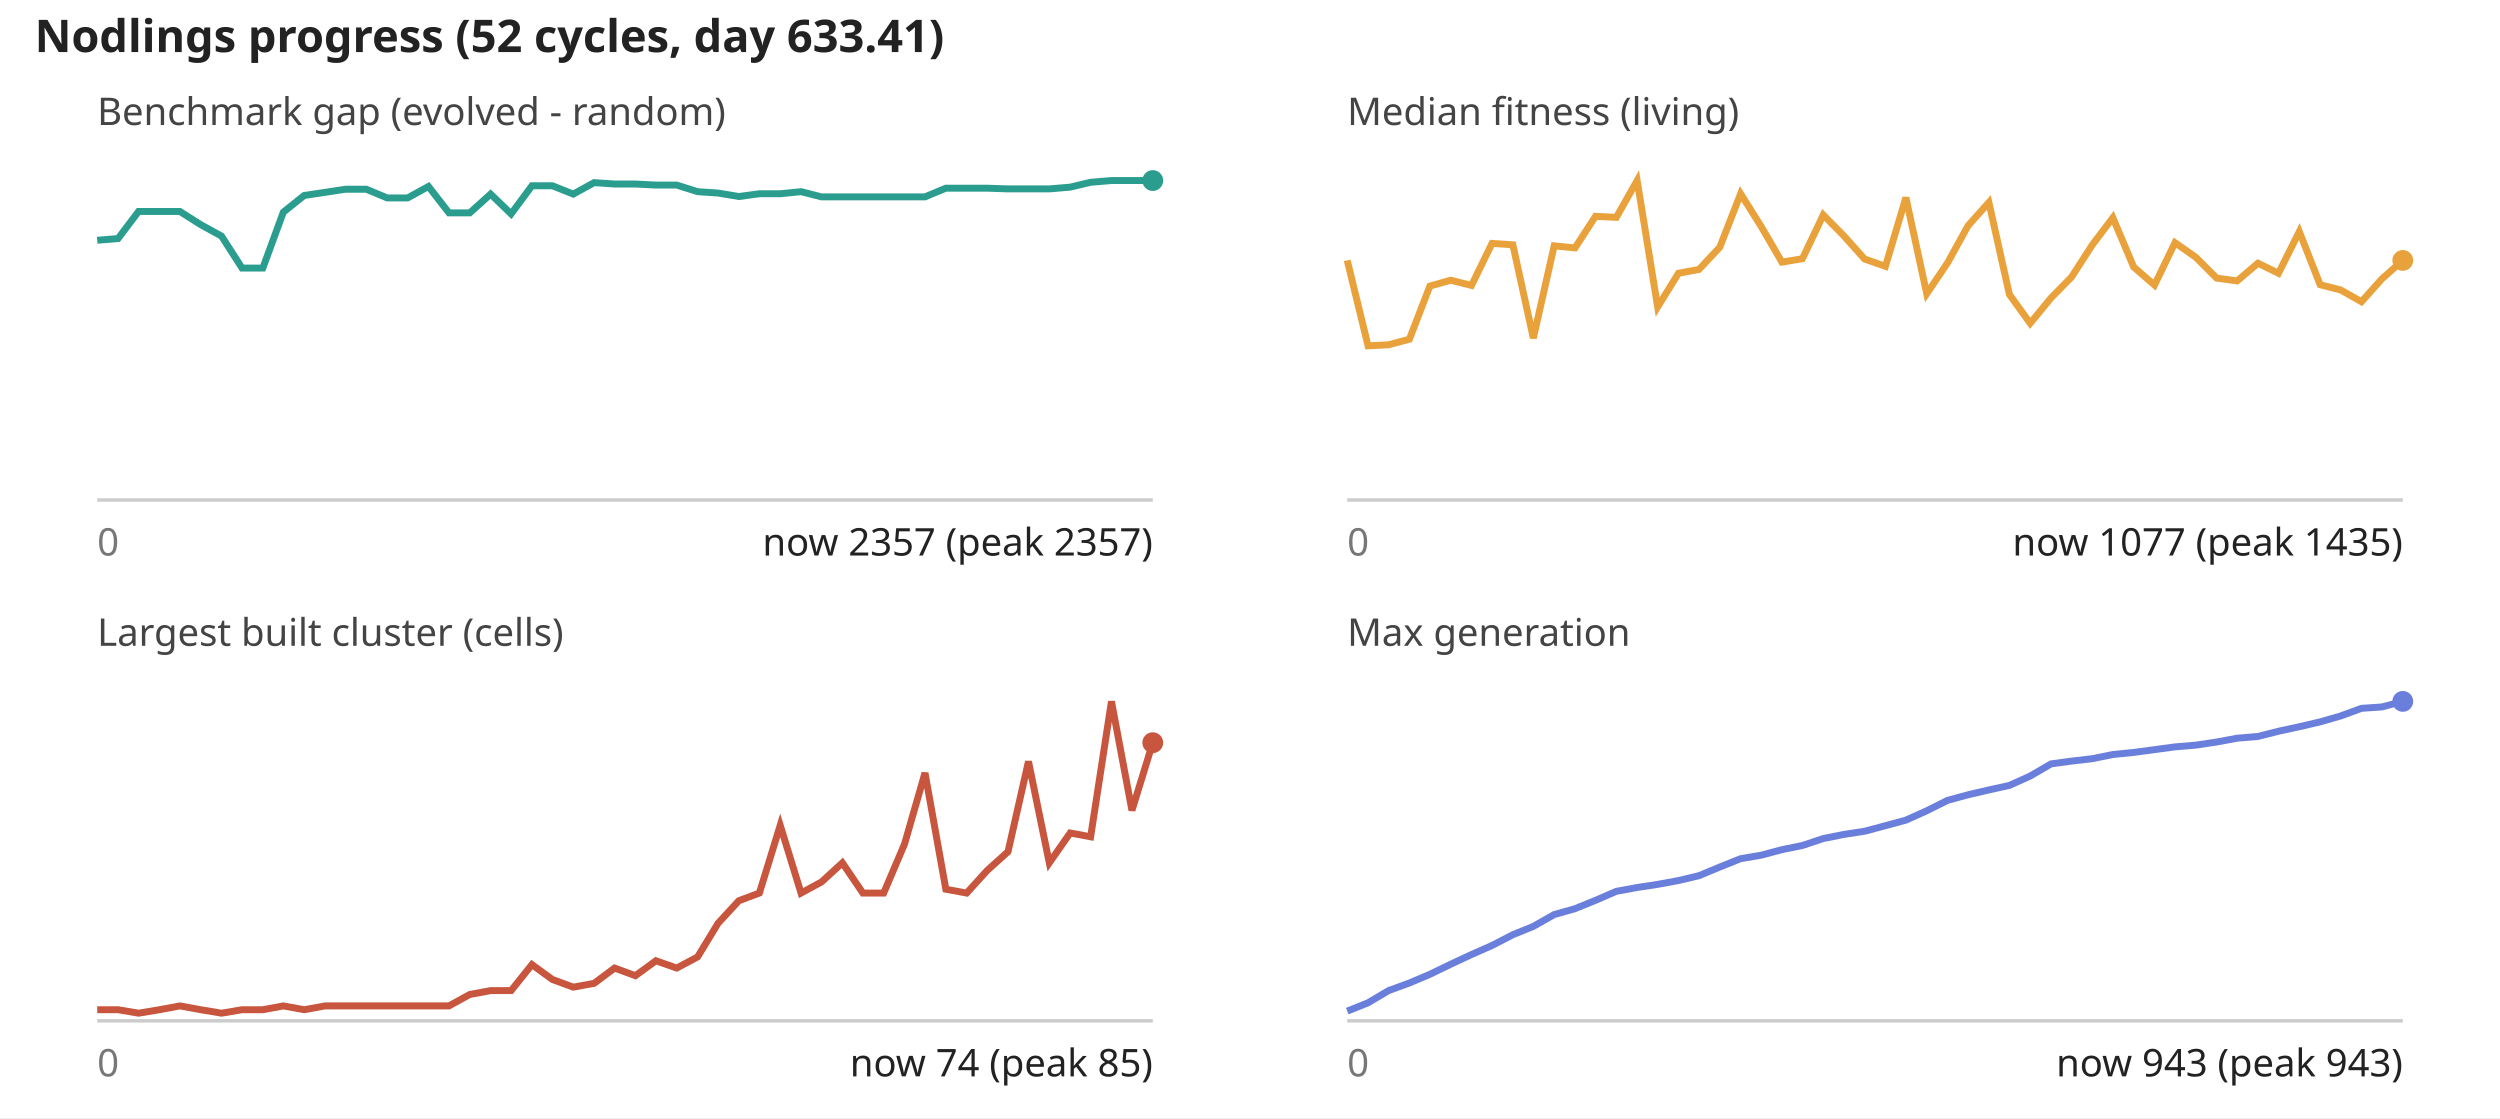
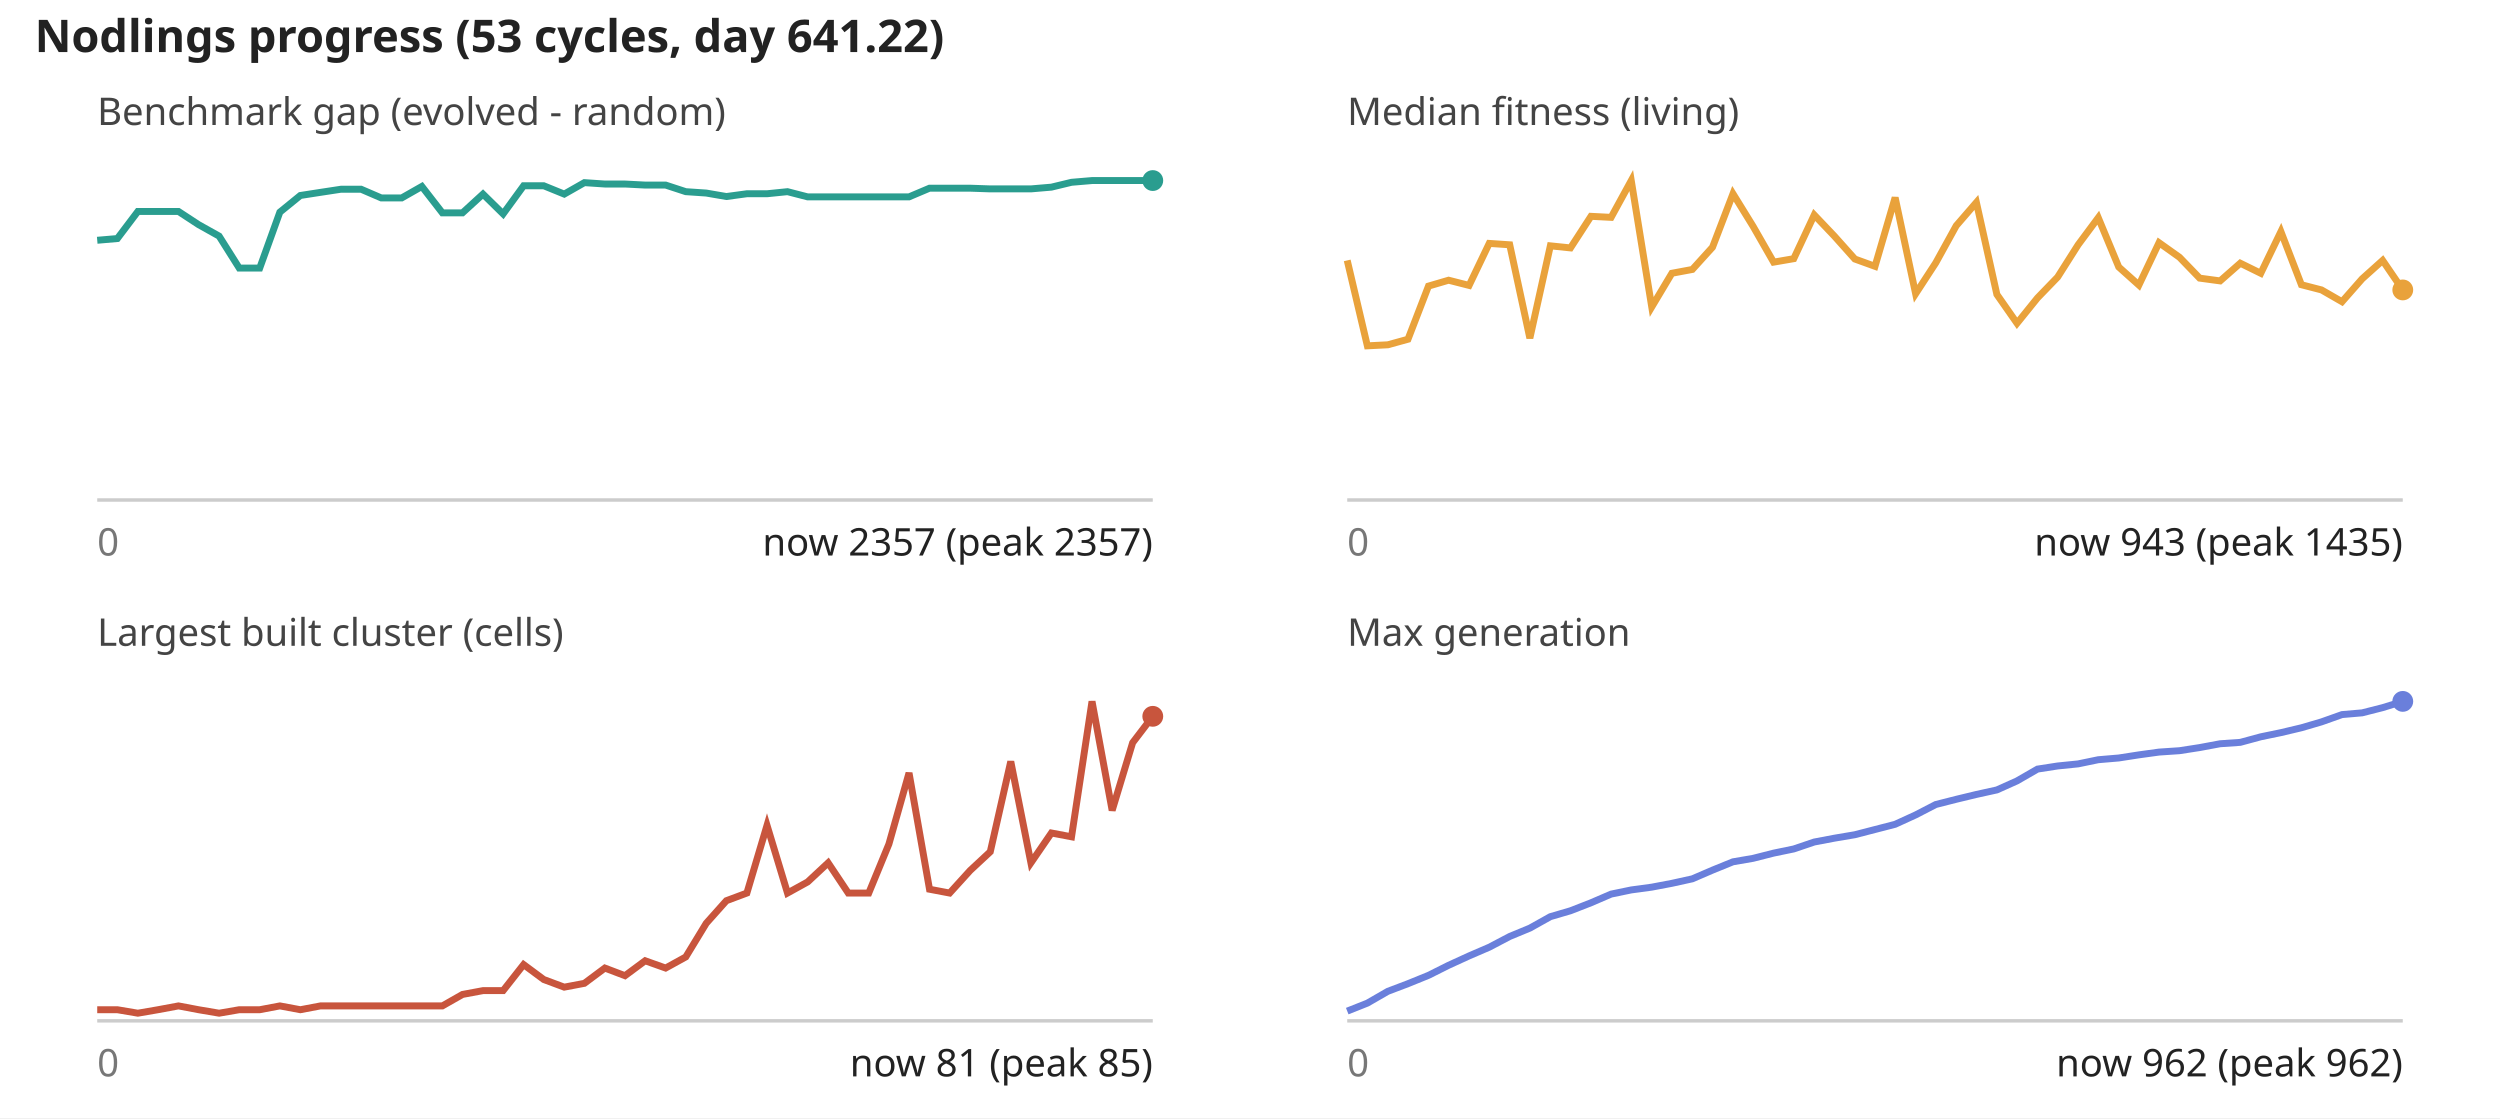
<svg xmlns="http://www.w3.org/2000/svg" viewBox="0 0 720 322" font-family="sans-serif" font-size="11">
  <rect width="100%" height="100%" fill="#fff" />
-   <text x="10" y="15" font-size="13" font-weight="bold" fill="#222">Nodlings progress (52 cycles, day 633.41)</text>
+   <text x="10" y="15" font-size="13" font-weight="bold" fill="#222">Nodlings progress (53 cycles, day 641.22)</text>
  <text x="28" y="36" fill="#444">Benchmark gap (evolved - random)</text>
  <line x1="28" y1="144" x2="332" y2="144" stroke="#ccc" />
-   <polyline fill="none" stroke="#2a9d8f" stroke-width="2" points="28.0,69.2 34.0,68.7 39.9,60.9 45.9,60.9 51.8,60.9 57.8,64.7 63.8,68.0 69.7,77.2 75.7,77.2 81.6,61.1 87.6,56.3 93.6,55.4 99.5,54.5 105.5,54.5 111.5,57.0 117.4,57.0 123.4,53.7 129.3,61.3 135.3,61.3 141.3,55.9 147.2,61.6 153.2,53.5 159.1,53.5 165.1,55.9 171.1,52.6 177.0,53.0 183.0,53.0 188.9,53.3 194.9,53.3 200.9,55.2 206.8,55.6 212.8,56.6 218.7,55.8 224.7,55.8 230.7,55.2 236.6,56.7 242.6,56.7 248.5,56.7 254.5,56.7 260.5,56.7 266.4,56.7 272.4,54.2 278.4,54.2 284.3,54.2 290.3,54.4 296.2,54.4 302.2,54.4 308.2,53.9 314.1,52.5 320.1,52.0 326.0,52.0 332.0,52.0" />
+   <polyline fill="none" stroke="#2a9d8f" stroke-width="2" points="28.0,69.2 33.8,68.7 39.7,60.9 45.5,60.9 51.4,60.9 57.2,64.7 63.1,68.0 68.9,77.2 74.8,77.2 80.6,61.1 86.5,56.3 92.3,55.4 98.2,54.5 104.0,54.5 109.8,57.0 115.7,57.0 121.5,53.7 127.4,61.3 133.2,61.3 139.1,55.9 144.9,61.6 150.8,53.5 156.6,53.5 162.5,55.9 168.3,52.6 174.2,53.0 180.0,53.0 185.8,53.3 191.7,53.3 197.5,55.2 203.4,55.6 209.2,56.6 215.1,55.8 220.9,55.8 226.8,55.2 232.6,56.7 238.5,56.7 244.3,56.7 250.2,56.7 256.0,56.7 261.8,56.7 267.7,54.2 273.5,54.2 279.4,54.2 285.2,54.4 291.1,54.4 296.9,54.4 302.8,53.9 308.6,52.5 314.5,52.0 320.3,52.0 326.2,52.0 332.0,52.0" />
  <circle cx="332.0" cy="52.0" r="3" fill="#2a9d8f" />
  <text x="28" y="160" fill="#777">0</text>
  <text x="332" y="160" text-anchor="end" fill="#222">now 2357 (peak 2357)</text>
  <text x="388" y="36" fill="#444">Median fitness (living)</text>
  <line x1="388" y1="144" x2="692" y2="144" stroke="#ccc" />
-   <polyline fill="none" stroke="#e9a23b" stroke-width="2" points="388.0,75.0 394.0,99.6 399.9,99.3 405.9,97.7 411.8,82.4 417.8,80.7 423.8,82.2 429.7,70.1 435.7,70.5 441.6,97.4 447.6,70.8 453.6,71.4 459.5,62.3 465.5,62.6 471.5,52.0 477.4,88.4 483.4,78.7 489.3,77.6 495.3,71.2 501.3,55.8 507.2,65.2 513.2,75.5 519.1,74.5 525.1,61.9 531.1,68.0 537.0,74.6 543.0,76.7 548.9,56.9 554.9,84.6 560.9,75.7 566.8,65.0 572.8,58.3 578.7,84.8 584.7,93.1 590.7,85.8 596.6,79.8 602.6,70.5 608.5,62.7 614.5,76.9 620.5,82.1 626.4,69.9 632.4,74.1 638.4,80.1 644.3,80.9 650.3,75.8 656.2,78.7 662.2,66.7 668.2,82.0 674.1,83.5 680.1,86.9 686.0,80.3 692.0,75.0" />
-   <circle cx="692.0" cy="75.0" r="3" fill="#e9a23b" />
+   <polyline fill="none" stroke="#e9a23b" stroke-width="2" points="388.0,75.0 393.8,99.6 399.7,99.3 405.5,97.7 411.4,82.4 417.2,80.7 423.1,82.2 428.9,70.1 434.8,70.5 440.6,97.4 446.5,70.8 452.3,71.4 458.2,62.3 464.0,62.6 469.8,52.0 475.7,88.4 481.5,78.7 487.4,77.6 493.2,71.2 499.1,55.8 504.9,65.2 510.8,75.5 516.6,74.5 522.5,61.9 528.3,68.0 534.2,74.6 540.0,76.7 545.8,56.9 551.7,84.6 557.5,75.7 563.4,65.0 569.2,58.3 575.1,84.8 580.9,93.1 586.8,85.8 592.6,79.8 598.5,70.5 604.3,62.7 610.2,76.9 616.0,82.1 621.8,69.9 627.7,74.1 633.5,80.1 639.4,80.9 645.2,75.8 651.1,78.7 656.9,66.7 662.8,82.0 668.6,83.5 674.5,86.9 680.3,80.3 686.2,75.0 692.0,83.5" />
+   <circle cx="692.0" cy="83.5" r="3" fill="#e9a23b" />
  <text x="388" y="160" fill="#777">0</text>
-   <text x="692" y="160" text-anchor="end" fill="#222">now 1077 (peak 1435)</text>
+   <text x="692" y="160" text-anchor="end" fill="#222">now 943 (peak 1435)</text>
  <text x="28" y="186" fill="#444">Largest built cluster (cells)</text>
  <line x1="28" y1="294" x2="332" y2="294" stroke="#ccc" />
-   <polyline fill="none" stroke="#c8553d" stroke-width="2" points="28.0,290.8 34.0,290.8 39.9,291.8 45.9,290.8 51.8,289.7 57.8,290.8 63.8,291.8 69.7,290.8 75.7,290.8 81.6,289.7 87.6,290.8 93.6,289.7 99.5,289.7 105.5,289.7 111.5,289.7 117.4,289.7 123.4,289.7 129.3,289.7 135.3,286.4 141.3,285.3 147.2,285.3 153.2,277.8 159.1,282.1 165.1,284.3 171.1,283.2 177.0,278.8 183.0,281.0 188.9,276.7 194.9,278.8 200.9,275.6 206.8,265.9 212.8,259.4 218.7,257.2 224.7,237.7 230.7,257.2 236.6,254.0 242.6,248.5 248.5,257.2 254.5,257.2 260.5,243.1 266.4,222.6 272.4,256.1 278.4,257.2 284.3,250.7 290.3,245.3 296.2,219.3 302.2,248.5 308.2,239.9 314.1,241.0 320.1,202.0 326.0,233.4 332.0,213.9" />
-   <circle cx="332.0" cy="213.9" r="3" fill="#c8553d" />
+   <polyline fill="none" stroke="#c8553d" stroke-width="2" points="28.0,290.8 33.8,290.8 39.7,291.8 45.5,290.8 51.4,289.7 57.2,290.8 63.1,291.8 68.9,290.8 74.8,290.8 80.6,289.7 86.5,290.8 92.3,289.7 98.2,289.7 104.0,289.7 109.8,289.7 115.7,289.7 121.5,289.7 127.4,289.7 133.2,286.4 139.1,285.3 144.9,285.3 150.8,277.8 156.6,282.1 162.5,284.3 168.3,283.2 174.2,278.8 180.0,281.0 185.8,276.7 191.7,278.8 197.5,275.6 203.4,265.9 209.2,259.4 215.1,257.2 220.9,237.7 226.8,257.2 232.6,254.0 238.5,248.5 244.3,257.2 250.2,257.2 256.0,243.1 261.8,222.6 267.7,256.1 273.5,257.2 279.4,250.7 285.2,245.3 291.1,219.3 296.9,248.5 302.8,239.9 308.6,241.0 314.5,202.0 320.3,233.4 326.2,213.9 332.0,206.3" />
+   <circle cx="332.0" cy="206.3" r="3" fill="#c8553d" />
  <text x="28" y="310" fill="#777">0</text>
-   <text x="332" y="310" text-anchor="end" fill="#222">now 74 (peak 85)</text>
+   <text x="332" y="310" text-anchor="end" fill="#222">now 81 (peak 85)</text>
  <text x="388" y="186" fill="#444">Max generation</text>
  <line x1="388" y1="294" x2="692" y2="294" stroke="#ccc" />
-   <polyline fill="none" stroke="#6a7fdb" stroke-width="2" points="388.0,291.2 394.0,288.8 399.9,285.3 405.9,283.1 411.8,280.6 417.8,277.7 423.8,274.9 429.7,272.3 435.7,269.2 441.6,266.8 447.6,263.4 453.6,261.7 459.5,259.3 465.5,256.7 471.5,255.6 477.4,254.7 483.4,253.6 489.3,252.2 495.3,249.7 501.3,247.3 507.2,246.3 513.2,244.7 519.1,243.5 525.1,241.5 531.1,240.3 537.0,239.4 543.0,237.8 548.9,236.2 554.9,233.5 560.9,230.5 566.8,228.9 572.8,227.5 578.7,226.2 584.7,223.5 590.7,220.0 596.6,219.2 602.6,218.5 608.5,217.3 614.5,216.7 620.5,215.9 626.4,215.1 632.4,214.6 638.4,213.7 644.3,212.6 650.3,212.1 656.2,210.6 662.2,209.3 668.2,207.9 674.1,206.2 680.1,204.0 686.0,203.6 692.0,202.0" />
+   <polyline fill="none" stroke="#6a7fdb" stroke-width="2" points="388.0,291.2 393.8,288.9 399.7,285.5 405.5,283.3 411.4,280.9 417.2,278.0 423.1,275.3 428.9,272.8 434.8,269.7 440.6,267.3 446.5,264.0 452.3,262.3 458.2,260.0 464.0,257.5 469.8,256.3 475.7,255.5 481.5,254.4 487.4,253.1 493.2,250.6 499.1,248.2 504.9,247.2 510.8,245.7 516.6,244.5 522.5,242.5 528.3,241.4 534.2,240.4 540.0,238.9 545.8,237.4 551.7,234.7 557.5,231.7 563.4,230.2 569.2,228.8 575.1,227.5 580.9,224.9 586.8,221.5 592.6,220.6 598.5,220.0 604.3,218.8 610.2,218.3 616.0,217.4 621.8,216.6 627.7,216.2 633.5,215.3 639.4,214.2 645.2,213.8 651.1,212.2 656.9,211.0 662.8,209.6 668.6,207.9 674.5,205.8 680.3,205.3 686.2,203.8 692.0,202.0" />
  <circle cx="692.0" cy="202.0" r="3" fill="#6a7fdb" />
  <text x="388" y="310" fill="#777">0</text>
-   <text x="692" y="310" text-anchor="end" fill="#222">now 943 (peak 943)</text>
+   <text x="692" y="310" text-anchor="end" fill="#222">now 962 (peak 962)</text>
</svg>
